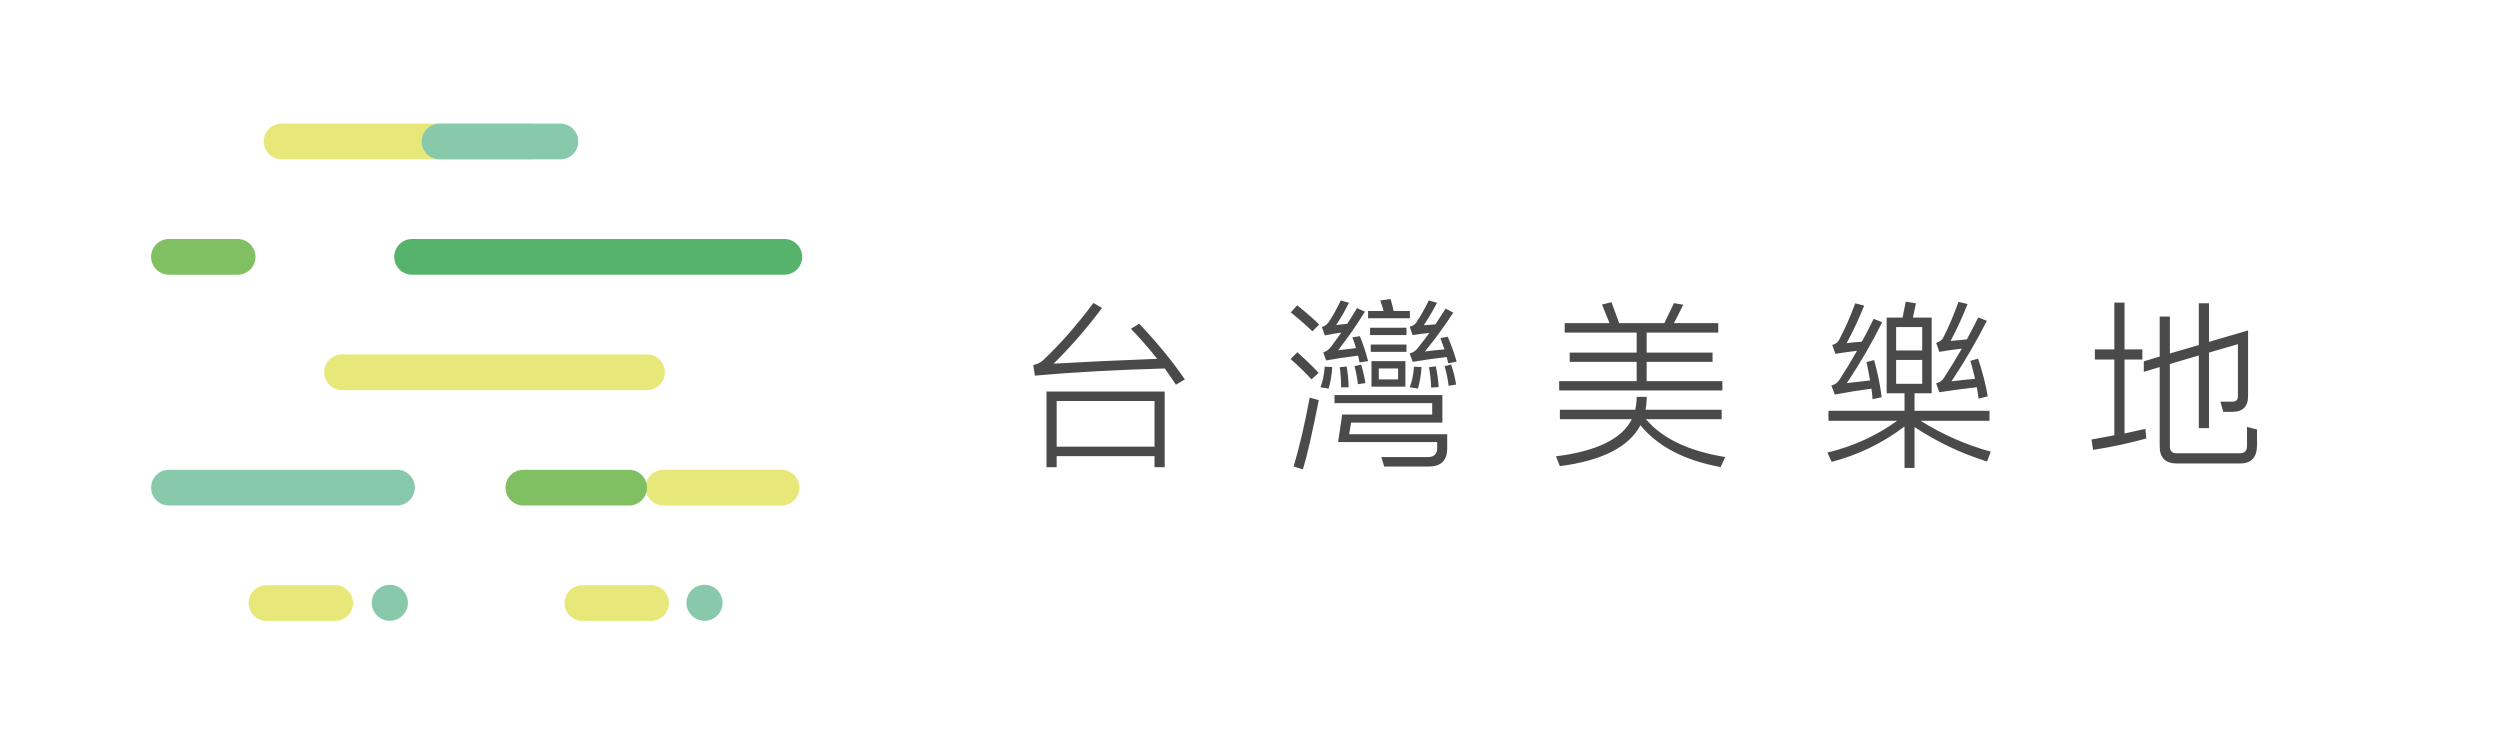
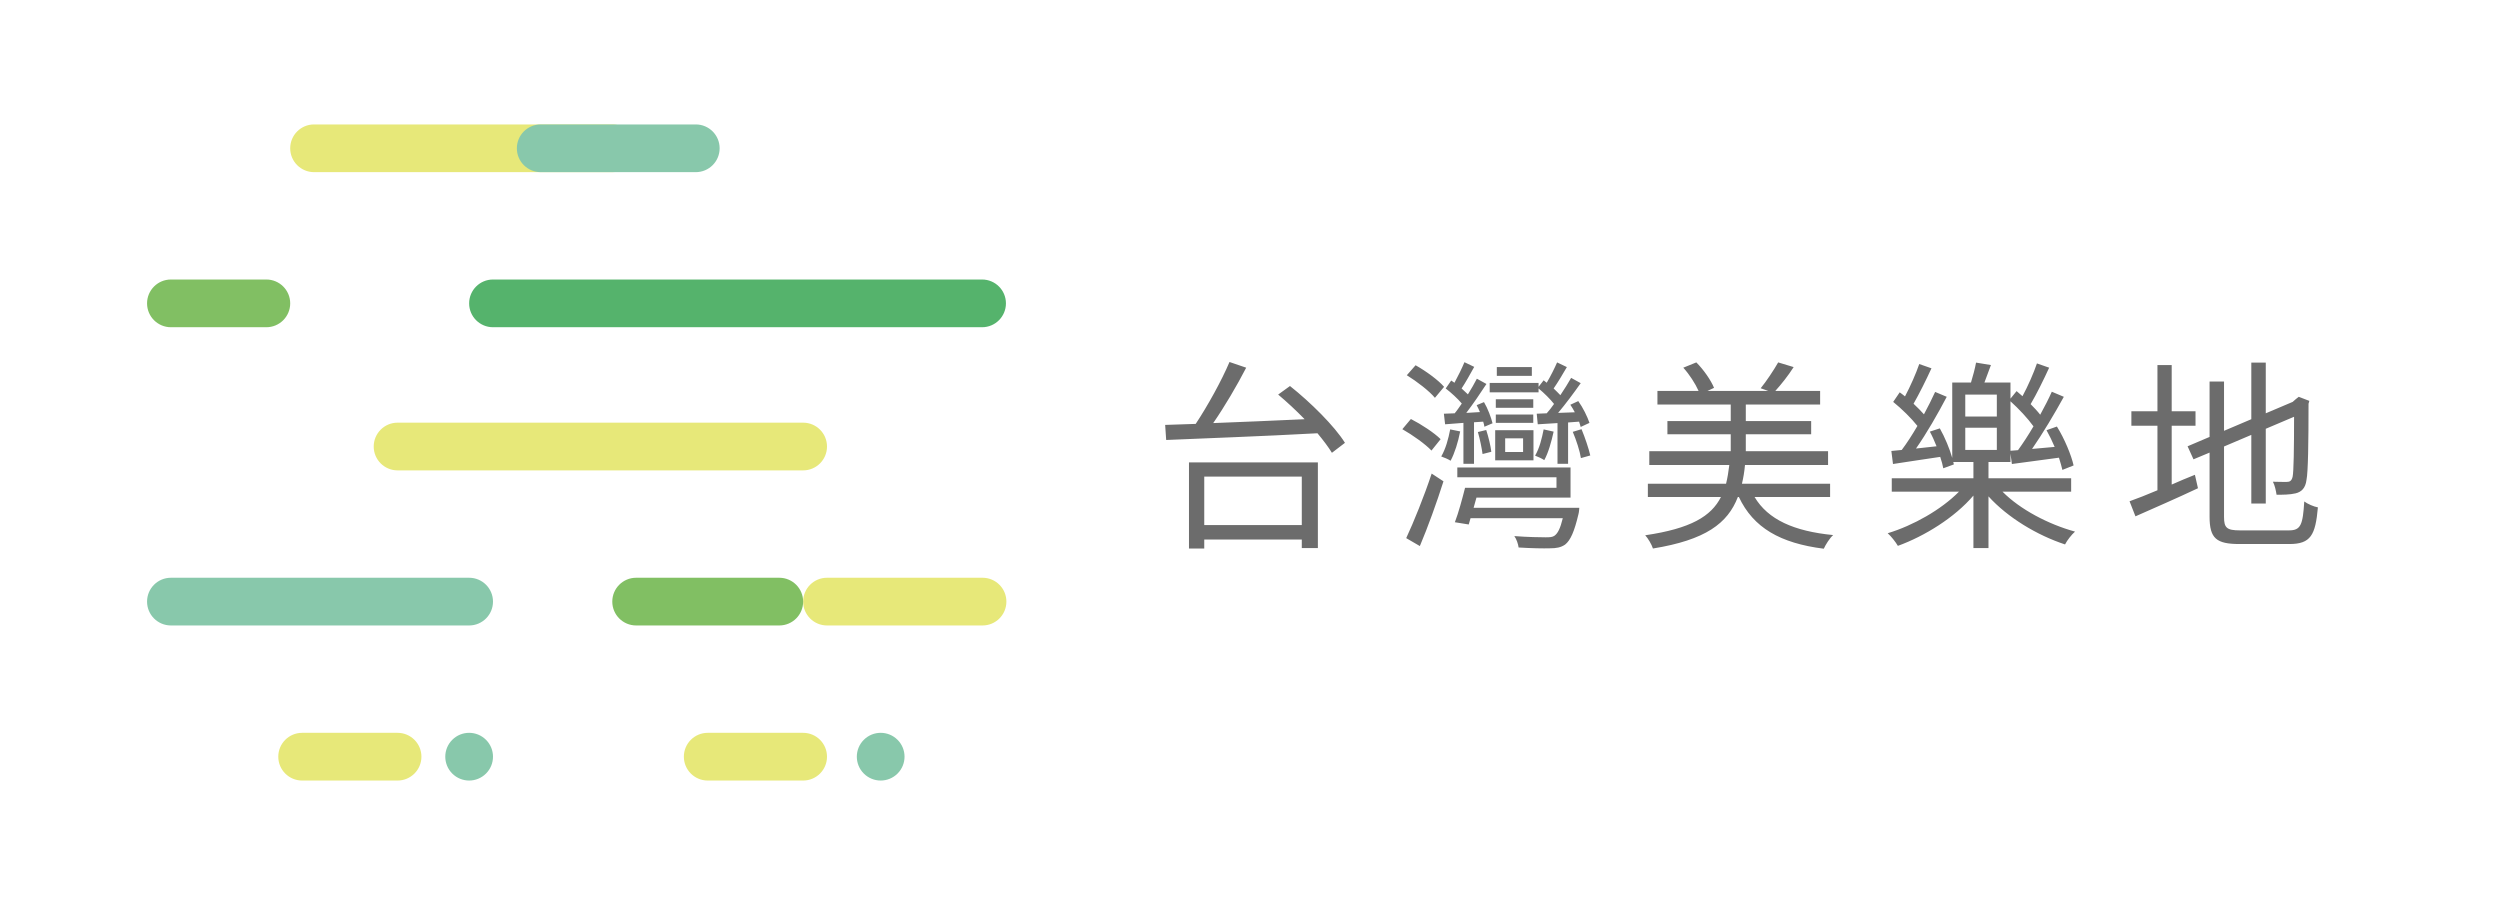
- <svg xmlns="http://www.w3.org/2000/svg" width="182px" height="55px" viewBox="0 0 182 55" version="1.1">
+ <svg xmlns="http://www.w3.org/2000/svg" width="221px" height="80px" viewBox="0 0 221 80" version="1.1">
  <defs />
-   <g id="Page-1" stroke="none" stroke-width="1" fill="none" fill-rule="evenodd">
-     <g id="logo-+-Group" transform="translate(10, 9)">
-       <g id="logo" transform="translate(65, 12)" fill="#4A4A4A">
-         <g id="slice">
-           <g id="mobile-menu">
-             <path d="M1.184,7.502 L9.79,7.502 L9.79,13.014 L9.049,13.014 L9.049,12.208 L1.925,12.208 L1.925,13.014 L1.184,13.014 L1.184,7.502 L1.184,7.502 Z M9.049,8.191 L1.925,8.191 L1.925,11.519 L9.049,11.519 L9.049,8.191 L9.049,8.191 Z M0.95,5.214 C2.181,4.053 3.398,2.666 4.603,1.054 L5.227,1.418 C4.144,2.874 2.969,4.226 1.704,5.474 C3.94,5.344 6.453,5.227 9.244,5.123 C8.672,4.395 8.035,3.667 7.333,2.939 L7.931,2.562 C9.214,3.914 10.323,5.266 11.259,6.618 L10.609,7.008 C10.349,6.609 10.076,6.215 9.79,5.825 C6.332,5.92 3.182,6.094 0.339,6.345 L0.222,5.565 C0.491,5.53 0.733,5.413 0.95,5.214 L0.95,5.214 L0.95,5.214 Z M24.74,2.861 L27.392,2.861 L27.392,3.394 L24.74,3.394 L24.74,2.861 L24.74,2.861 Z M24.792,4.083 L27.392,4.083 L27.392,4.616 L24.792,4.616 L24.792,4.083 L24.792,4.083 Z M27.314,5.292 L27.314,7.151 L24.844,7.151 L24.844,5.292 L27.314,5.292 L27.314,5.292 Z M26.781,5.825 L25.377,5.825 L25.377,6.618 L26.781,6.618 L26.781,5.825 L26.781,5.825 Z M27.639,2.172 L24.597,2.172 L24.597,1.639 L25.728,1.639 C25.659,1.396 25.576,1.141 25.481,0.872 L26.235,0.768 C26.322,1.063 26.395,1.353 26.456,1.639 L27.639,1.639 L27.639,2.172 L27.639,2.172 Z M20.541,3.121 C20.108,2.696 19.583,2.237 18.968,1.743 L19.436,1.223 C20.233,1.873 20.766,2.341 21.035,2.627 L20.541,3.121 L20.541,3.121 Z M20.476,6.618 C20.06,6.159 19.553,5.665 18.955,5.136 L19.449,4.642 C20.22,5.344 20.736,5.847 20.996,6.15 L20.476,6.618 L20.476,6.618 Z M19.176,12.962 C19.601,11.532 19.991,9.859 20.346,7.944 L21.009,8.126 C20.524,10.57 20.138,12.251 19.852,13.17 L19.176,12.962 L19.176,12.962 Z M22.153,7.762 L30.005,7.762 L30.005,9.764 L23.362,9.764 L23.219,10.609 L30.356,10.609 L30.356,11.636 C30.356,12.52 29.914,12.962 29.03,12.962 L25.767,12.962 L25.559,12.273 L28.952,12.273 C29.403,12.273 29.628,12.052 29.628,11.61 L29.628,11.181 L22.413,11.181 L22.712,9.179 L29.264,9.179 L29.264,8.347 L22.153,8.347 L22.153,7.762 L22.153,7.762 Z M30.798,1.756 C30.191,2.701 29.502,3.645 28.731,4.59 C29.164,4.529 29.641,4.477 30.161,4.434 C30.066,4.165 29.966,3.892 29.862,3.615 L30.395,3.511 C30.664,4.144 30.88,4.75 31.045,5.331 L30.434,5.448 C30.391,5.292 30.352,5.14 30.317,4.993 C29.416,5.097 28.592,5.214 27.847,5.344 L27.626,4.733 C27.86,4.672 28.055,4.542 28.211,4.343 C28.488,3.996 28.77,3.628 29.056,3.238 C28.614,3.281 28.207,3.333 27.834,3.394 L27.626,2.783 C27.851,2.731 28.016,2.623 28.12,2.458 C28.432,1.99 28.731,1.461 29.017,0.872 L29.615,1.041 C29.329,1.596 29.008,2.142 28.653,2.679 C28.913,2.653 29.195,2.631 29.498,2.614 C29.741,2.25 29.988,1.869 30.239,1.47 L30.798,1.756 L30.798,1.756 Z M27.938,5.695 L28.484,5.721 C28.458,6.276 28.371,6.8 28.224,7.294 L27.626,7.19 C27.799,6.765 27.903,6.267 27.938,5.695 L27.938,5.695 L27.938,5.695 Z M29.186,7.216 C29.169,6.696 29.117,6.202 29.03,5.734 L29.524,5.669 C29.637,6.163 29.706,6.666 29.732,7.177 L29.186,7.216 L29.186,7.216 Z M30.46,7.086 C30.399,6.583 30.3,6.107 30.161,5.656 L30.642,5.539 C30.807,6.016 30.928,6.501 31.006,6.995 L30.46,7.086 L30.46,7.086 Z M24.363,1.691 C23.791,2.627 23.141,3.563 22.413,4.499 C22.82,4.447 23.254,4.395 23.713,4.343 C23.644,4.083 23.557,3.823 23.453,3.563 L23.999,3.472 C24.25,4.096 24.45,4.703 24.597,5.292 L23.973,5.383 C23.938,5.227 23.904,5.062 23.869,4.889 C23.02,4.993 22.244,5.11 21.542,5.24 L21.334,4.655 C21.559,4.586 21.75,4.447 21.906,4.239 C22.149,3.91 22.396,3.567 22.647,3.212 C22.222,3.273 21.824,3.342 21.451,3.42 L21.23,2.809 C21.23,2.8 21.243,2.796 21.269,2.796 C21.451,2.735 21.603,2.623 21.724,2.458 C22.036,1.99 22.331,1.461 22.608,0.872 L23.206,1.041 C22.937,1.587 22.625,2.129 22.27,2.666 C22.513,2.631 22.781,2.601 23.076,2.575 C23.31,2.22 23.548,1.838 23.791,1.431 L24.363,1.691 L24.363,1.691 Z M21.438,5.695 L21.984,5.721 C21.958,6.276 21.871,6.8 21.724,7.294 L21.126,7.19 C21.299,6.765 21.403,6.267 21.438,5.695 L21.438,5.695 L21.438,5.695 Z M22.634,7.203 C22.634,6.692 22.599,6.202 22.53,5.734 L23.037,5.682 C23.124,6.176 23.171,6.679 23.18,7.19 L22.634,7.203 L22.634,7.203 Z M23.856,6.969 C23.804,6.518 23.722,6.081 23.609,5.656 L24.09,5.552 C24.229,5.994 24.333,6.44 24.402,6.891 L23.856,6.969 L23.856,6.969 Z M50.389,7.424 L38.507,7.424 L38.507,6.748 L44.149,6.748 L44.149,5.344 L39.274,5.344 L39.274,4.668 L44.149,4.668 L44.149,3.212 L38.91,3.212 L38.91,2.523 L42.173,2.523 L41.627,1.171 L42.316,1.002 L42.875,2.523 L46.164,2.523 L46.866,1.067 L47.542,1.184 L46.866,2.523 L50.09,2.523 L50.09,3.212 L44.877,3.212 L44.877,4.668 L49.674,4.668 L49.674,5.344 L44.877,5.344 L44.877,6.748 L50.389,6.748 L50.389,7.424 L50.389,7.424 Z M44.422,9.959 C43.581,11.545 41.627,12.537 38.559,12.936 L38.273,12.221 C41.246,11.848 43.087,10.947 43.798,9.517 L38.559,9.517 L38.559,8.828 L44.045,8.828 C44.106,8.577 44.14,8.312 44.149,8.035 L44.149,7.892 L44.877,7.892 L44.877,8.035 C44.868,8.321 44.842,8.585 44.799,8.828 L50.337,8.828 L50.337,9.517 L44.825,9.517 C46.012,10.921 47.936,11.84 50.597,12.273 L50.259,13.001 C47.642,12.524 45.696,11.51 44.422,9.959 L44.422,9.959 L44.422,9.959 Z M58.111,8.906 L63.649,8.906 L63.649,7.632 L62.349,7.632 L62.349,2.12 L63.506,2.12 L63.74,0.963 L64.481,1.08 L64.26,2.12 L65.625,2.12 L65.625,7.632 L64.377,7.632 L64.377,8.906 L69.837,8.906 L69.837,9.634 L64.819,9.634 C66.414,10.631 68.117,11.38 69.928,11.883 L69.655,12.598 C67.774,12.009 66.015,11.172 64.377,10.089 L64.377,13.066 L63.649,13.066 L63.649,10.05 C62.046,11.263 60.278,12.121 58.345,12.624 L58.033,11.948 C59.905,11.497 61.599,10.726 63.116,9.634 L58.111,9.634 L58.111,8.906 L58.111,8.906 Z M63.038,4.512 L64.936,4.512 L64.936,2.809 L63.038,2.809 L63.038,4.512 L63.038,4.512 Z M64.936,5.201 L63.038,5.201 L63.038,6.943 L64.936,6.943 L64.936,5.201 L64.936,5.201 Z M62.024,2.458 C61.287,3.94 60.429,5.418 59.45,6.891 C59.97,6.83 60.533,6.765 61.14,6.696 C61.071,6.289 60.984,5.842 60.88,5.357 L61.439,5.214 C61.708,6.193 61.89,7.095 61.985,7.918 L61.322,8.061 C61.305,7.818 61.279,7.563 61.244,7.294 C60.273,7.424 59.385,7.567 58.579,7.723 L58.319,7.073 C58.579,7.004 58.774,6.865 58.904,6.657 C59.337,5.998 59.766,5.292 60.191,4.538 C59.619,4.607 59.095,4.681 58.618,4.759 L58.384,4.109 C58.393,4.1 58.41,4.096 58.436,4.096 C58.644,4.035 58.791,3.923 58.878,3.758 C59.303,2.961 59.697,2.068 60.061,1.08 L60.711,1.249 C60.356,2.15 59.931,3.06 59.437,3.979 C59.775,3.936 60.143,3.901 60.542,3.875 C60.837,3.346 61.123,2.792 61.4,2.211 L62.024,2.458 L62.024,2.458 Z M69.642,2.354 C68.905,3.819 68.047,5.288 67.068,6.761 C67.597,6.692 68.169,6.631 68.784,6.579 C68.689,6.163 68.576,5.725 68.446,5.266 L69.005,5.11 C69.334,6.098 69.568,7.012 69.707,7.853 L69.044,8.022 C69.009,7.762 68.966,7.485 68.914,7.19 C67.917,7.303 67.007,7.424 66.184,7.554 L65.95,6.904 C65.959,6.895 65.976,6.891 66.002,6.891 C66.227,6.83 66.401,6.7 66.522,6.501 C66.955,5.834 67.389,5.127 67.822,4.382 C67.233,4.443 66.687,4.521 66.184,4.616 L65.95,3.953 C65.959,3.944 65.976,3.94 66.002,3.94 C66.21,3.879 66.362,3.767 66.457,3.602 C66.856,2.831 67.228,1.955 67.575,0.976 L68.238,1.132 C67.891,2.025 67.48,2.922 67.003,3.823 C67.367,3.78 67.761,3.741 68.186,3.706 C68.463,3.195 68.741,2.662 69.018,2.107 L69.642,2.354 L69.642,2.354 Z M78.924,10.687 L78.924,5.175 L77.507,5.175 L77.507,4.434 L78.924,4.434 L78.924,1.028 L79.665,1.028 L79.665,4.434 L80.965,4.434 L80.965,5.175 L79.665,5.175 L79.665,10.557 C80.185,10.444 80.692,10.332 81.186,10.219 L81.251,10.921 C80.081,11.25 78.79,11.528 77.377,11.753 L77.26,10.999 C77.823,10.895 78.378,10.791 78.924,10.687 L78.924,10.687 L78.924,10.687 Z M88.583,11.467 L88.583,10.076 L89.311,10.271 L89.311,11.402 C89.311,12.295 88.899,12.741 88.076,12.741 L83.474,12.741 C82.642,12.741 82.226,12.325 82.226,11.493 L82.226,5.721 L81.069,6.072 L81.069,5.305 L82.226,4.954 L82.226,2.042 L82.967,2.042 L82.967,4.733 L85.073,4.122 L85.073,1.08 L85.814,1.08 L85.814,3.888 L88.661,3.056 L88.661,7.827 C88.661,8.598 88.275,8.984 87.504,8.984 L86.854,8.984 L86.646,8.243 L87.517,8.243 C87.786,8.243 87.92,8.109 87.92,7.84 L87.92,4.057 L85.814,4.668 L85.814,10.167 L85.073,10.167 L85.073,4.876 L82.967,5.5 L82.967,11.506 C82.967,11.835 83.132,12 83.461,12 L88.05,12 C88.405,12 88.583,11.822 88.583,11.467 L88.583,11.467 L88.583,11.467 Z" id="台灣美樂地" />
-           </g>
-         </g>
-       </g>
-       <g id="Group">
-         <g id="Line-+-Line-Copy" transform="translate(9, 0)">
-           <path d="M1.5,2.6 L19.5,2.6 C20.218,2.6 20.8,2.018 20.8,1.3 C20.8,0.582 20.218,0 19.5,0 L1.5,0 C0.782,0 0.2,0.582 0.2,1.3 C0.2,2.018 0.782,2.6 1.5,2.6 L1.5,2.6 Z" id="Shape" fill="#E7E879" />
-           <path d="M13,2.6 L21.8,2.6 C22.518,2.6 23.1,2.018 23.1,1.3 C23.1,0.582 22.518,0 21.8,0 L13,0 C12.282,0 11.7,0.582 11.7,1.3 C11.7,2.018 12.282,2.6 13,2.6 L13,2.6 Z" id="Shape" fill="#88C8AB" />
-         </g>
-         <g id="Line-+-Line-Copy-2" transform="translate(0, 8)">
-           <path d="M2.3,3 L7.3,3 C8.018,3 8.6,2.418 8.6,1.7 C8.6,0.982 8.018,0.4 7.3,0.4 L2.3,0.4 C1.582,0.4 1,0.982 1,1.7 C1,2.418 1.582,3 2.3,3 L2.3,3 Z" id="Shape" fill="#81BF63" />
-           <path d="M20,3 L47.1,3 C47.818,3 48.4,2.418 48.4,1.7 C48.4,0.982 47.818,0.4 47.1,0.4 L20,0.4 C19.282,0.4 18.7,0.982 18.7,1.7 C18.7,2.418 19.282,3 20,3 L20,3 Z" id="Shape" fill="#55B36C" />
-         </g>
-         <path d="M14.9,19.4 L37.1,19.4 C37.818,19.4 38.4,18.818 38.4,18.1 C38.4,17.382 37.818,16.8 37.1,16.8 L14.9,16.8 C14.182,16.8 13.6,17.382 13.6,18.1 C13.6,18.818 14.182,19.4 14.9,19.4 L14.9,19.4 Z" id="Shape" fill="#E7E879" />
-         <g id="Line-Copy-3-+-Line-Copy-5-+-Line-Copy-4" transform="translate(0, 25)">
-           <path d="M2.3,2.8 L18.9,2.8 C19.618,2.8 20.2,2.218 20.2,1.5 C20.2,0.782 19.618,0.2 18.9,0.2 L2.3,0.2 C1.582,0.2 1,0.782 1,1.5 C1,2.218 1.582,2.8 2.3,2.8 L2.3,2.8 Z" id="Shape" fill="#88C8AB" />
-           <path d="M38.3,2.8 L46.9,2.8 C47.618,2.8 48.2,2.218 48.2,1.5 C48.2,0.782 47.618,0.2 46.9,0.2 L38.3,0.2 C37.582,0.2 37,0.782 37,1.5 C37,2.218 37.582,2.8 38.3,2.8 L38.3,2.8 Z" id="Shape" fill="#E7E879" />
-           <path d="M28.1,2.8 L35.8,2.8 C36.518,2.8 37.1,2.218 37.1,1.5 C37.1,0.782 36.518,0.2 35.8,0.2 L28.1,0.2 C27.382,0.2 26.8,0.782 26.8,1.5 C26.8,2.218 27.382,2.8 28.1,2.8 L28.1,2.8 Z" id="Shape" fill="#81BF63" />
-         </g>
-         <g transform="translate(8, 33)">
-           <path d="M1.4,3.2 L6.4,3.2 C7.118,3.2 7.7,2.618 7.7,1.9 C7.7,1.182 7.118,0.6 6.4,0.6 L1.4,0.6 C0.682,0.6 0.1,1.182 0.1,1.9 C0.1,2.618 0.682,3.2 1.4,3.2 L1.4,3.2 Z" id="Shape" fill="#E7E879" />
-           <path d="M24.4,3.2 L29.4,3.2 C30.118,3.2 30.7,2.618 30.7,1.9 C30.7,1.182 30.118,0.6 29.4,0.6 L24.4,0.6 C23.682,0.6 23.1,1.182 23.1,1.9 C23.1,2.618 23.682,3.2 24.4,3.2 L24.4,3.2 Z" id="Shape" fill="#E7E879" />
-           <ellipse id="Oval-2" fill="#88C8AB" cx="10.38" cy="1.884" rx="1.317" ry="1.311" />
-           <ellipse id="Oval-2-Copy" fill="#88C8AB" cx="33.29" cy="1.884" rx="1.317" ry="1.311" />
-         </g>
-       </g>
+   <g id="slice" stroke="none" stroke-width="1" fill="none" fill-rule="evenodd">
+     <g id="facebook-app" transform="translate(13, 11)">
+       <path d="M30.581,17.927 L73.816,17.927 C74.98,17.927 75.925,16.983 75.925,15.818 C75.925,14.653 74.98,13.709 73.816,13.709 L30.581,13.709 C29.416,13.709 28.472,14.653 28.472,15.818 C28.472,16.983 29.416,17.927 30.581,17.927 L30.581,17.927 Z" id="Shape" fill="#55B36C" />
+       <path d="M14.763,4.218 L41.126,4.218 C42.291,4.218 43.235,3.274 43.235,2.109 C43.235,0.944 42.291,0 41.126,0 L14.763,0 C13.598,0 12.654,0.944 12.654,2.109 C12.654,3.274 13.598,4.218 14.763,4.218 L14.763,4.218 Z" id="Shape" fill="#E7E879" />
+       <path d="M22.145,30.582 L57.998,30.582 C59.163,30.582 60.107,29.638 60.107,28.473 C60.107,27.308 59.163,26.364 57.998,26.364 L22.145,26.364 C20.98,26.364 20.036,27.308 20.036,28.473 C20.036,29.638 20.98,30.582 22.145,30.582 L22.145,30.582 Z" id="Shape" fill="#E7E879" />
+       <path d="M60.107,44.291 L73.856,44.291 C75.021,44.291 75.965,43.347 75.965,42.182 C75.965,41.017 75.021,40.073 73.856,40.073 L60.107,40.073 C58.942,40.073 57.998,41.017 57.998,42.182 C57.998,43.347 58.942,44.291 60.107,44.291 L60.107,44.291 Z" id="Shape" fill="#E7E879" />
+       <path d="M43.235,44.291 L55.889,44.291 C57.054,44.291 57.998,43.347 57.998,42.182 C57.998,41.017 57.054,40.073 55.889,40.073 L43.235,40.073 C42.07,40.073 41.126,41.017 41.126,42.182 C41.126,43.347 42.07,44.291 43.235,44.291 L43.235,44.291 Z" id="Shape" fill="#81BF63" />
+       <path d="M2.109,44.291 L28.472,44.291 C29.637,44.291 30.581,43.347 30.581,42.182 C30.581,41.017 29.637,40.073 28.472,40.073 L2.109,40.073 C0.944,40.073 0,41.017 0,42.182 C0,43.347 0.944,44.291 2.109,44.291 L2.109,44.291 Z" id="Shape" fill="#88C8AB" />
+       <path d="M13.709,58 L22.145,58 C23.309,58 24.254,57.056 24.254,55.891 C24.254,54.726 23.309,53.782 22.145,53.782 L13.709,53.782 C12.544,53.782 11.6,54.726 11.6,55.891 C11.6,57.056 12.544,58 13.709,58 L13.709,58 Z" id="Shape" fill="#E7E879" />
+       <path d="M49.562,58 L57.998,58 C59.163,58 60.107,57.056 60.107,55.891 C60.107,54.726 59.163,53.782 57.998,53.782 L49.562,53.782 C48.397,53.782 47.453,54.726 47.453,55.891 C47.453,57.056 48.397,58 49.562,58 L49.562,58 Z" id="Shape" fill="#E7E879" />
+       <path d="M26.98,57.382 C27.804,58.206 29.139,58.206 29.963,57.382 C30.787,56.559 30.787,55.223 29.963,54.4 C29.139,53.576 27.804,53.576 26.98,54.4 C26.157,55.223 26.157,56.559 26.98,57.382 L26.98,57.382 Z" id="Shape" fill="#88C8AB" />
+       <path d="M63.361,57.382 C64.185,58.206 65.52,58.206 66.344,57.382 C67.167,56.559 67.167,55.223 66.344,54.4 C65.52,53.576 64.185,53.576 63.361,54.4 C62.537,55.223 62.537,56.559 63.361,57.382 L63.361,57.382 Z" id="Shape" fill="#88C8AB" />
+       <path d="M2.109,17.927 L10.545,17.927 C11.71,17.927 12.654,16.983 12.654,15.818 C12.654,14.653 11.71,13.709 10.545,13.709 L2.109,13.709 C0.944,13.709 0,14.653 0,15.818 C0,16.983 0.944,17.927 2.109,17.927 L2.109,17.927 Z" id="Shape" fill="#81BF63" />
+       <path d="M34.799,4.218 L48.507,4.218 C49.672,4.218 50.616,3.274 50.616,2.109 C50.616,0.944 49.672,0 48.507,0 L34.799,0 C33.634,0 32.69,0.944 32.69,2.109 C32.69,3.274 33.634,4.218 34.799,4.218 L34.799,4.218 Z" id="Shape" fill="#88C8AB" />
    </g>
+     <path d="M115.078,42.134 L115.078,46.418 L106.456,46.418 L106.456,42.134 L115.078,42.134 Z M105.106,48.488 L106.456,48.488 L106.456,47.696 L115.078,47.696 L115.078,48.452 L116.5,48.452 L116.5,40.874 L105.106,40.874 L105.106,48.488 Z M112.99,34.88 C113.764,35.528 114.574,36.284 115.33,37.058 C112.54,37.184 109.714,37.31 107.248,37.4 C108.256,35.942 109.336,34.106 110.164,32.504 L108.688,32 C107.986,33.656 106.762,35.87 105.7,37.472 C104.71,37.508 103.792,37.544 103,37.562 L103.09,38.894 C106.384,38.75 111.568,38.57 116.464,38.3 C116.986,38.93 117.436,39.524 117.742,40.028 L118.894,39.146 C117.976,37.67 115.852,35.564 114.034,34.124 L112.99,34.88 Z M135.415,32.45 L132.319,32.45 L132.319,33.224 L135.415,33.224 L135.415,32.45 Z M136.009,34.34 C136.513,34.754 137.053,35.294 137.377,35.708 C137.161,36.014 136.945,36.302 136.729,36.536 L135.847,36.572 L135.937,37.508 L137.683,37.4 L137.683,41 L138.619,41 L138.619,37.346 L139.591,37.274 C139.645,37.436 139.699,37.598 139.735,37.742 L140.509,37.382 C140.329,36.842 139.933,36.032 139.519,35.456 L138.817,35.78 C138.961,35.978 139.087,36.212 139.213,36.446 L137.737,36.5 C138.403,35.708 139.141,34.718 139.735,33.872 L138.889,33.404 C138.637,33.854 138.295,34.394 137.935,34.934 C137.773,34.754 137.557,34.556 137.341,34.34 C137.719,33.8 138.133,33.098 138.511,32.45 L137.647,32.036 C137.431,32.54 137.071,33.26 136.729,33.836 L136.459,33.62 L136.009,34.196 L136.009,33.854 L131.689,33.854 L131.689,34.682 L136.009,34.682 L136.009,34.34 Z M136.459,37.958 C136.297,38.768 136.099,39.596 135.703,40.28 C135.955,40.37 136.333,40.55 136.513,40.676 C136.873,40.028 137.143,39.056 137.341,38.156 L136.459,37.958 Z M132.229,37.382 L135.541,37.382 L135.541,36.644 L132.229,36.644 L132.229,37.382 Z M135.541,35.294 L132.229,35.294 L132.229,36.05 L135.541,36.05 L135.541,35.294 Z M133.057,38.75 L134.641,38.75 L134.641,39.956 L133.057,39.956 L133.057,38.75 Z M132.175,40.694 L135.559,40.694 L135.559,38.03 L132.175,38.03 L132.175,40.694 Z M127.639,36.572 L127.747,37.508 C128.251,37.472 128.791,37.418 129.367,37.382 L129.367,41 L130.303,41 L130.303,37.328 L131.113,37.274 C131.167,37.436 131.203,37.58 131.221,37.724 L131.941,37.418 C131.815,36.914 131.527,36.122 131.185,35.546 L130.537,35.816 C130.645,36.014 130.735,36.212 130.825,36.428 L129.619,36.5 C130.213,35.726 130.861,34.772 131.401,33.944 L130.555,33.476 C130.339,33.89 130.069,34.376 129.763,34.862 C129.601,34.7 129.403,34.52 129.205,34.34 C129.565,33.8 129.961,33.08 130.321,32.432 L129.457,32.018 C129.241,32.54 128.899,33.242 128.575,33.836 L128.287,33.638 L127.801,34.34 C128.287,34.718 128.863,35.24 129.223,35.672 C129.007,35.978 128.809,36.284 128.593,36.536 L127.639,36.572 Z M131.833,39.938 C131.779,39.434 131.581,38.624 131.383,38.012 L130.645,38.192 C130.825,38.804 130.987,39.614 131.059,40.136 L131.833,39.938 Z M127.657,34.196 C127.153,33.602 126.037,32.792 125.137,32.288 L124.363,33.17 C125.263,33.728 126.361,34.574 126.847,35.168 L127.657,34.196 Z M127.351,38.822 C126.793,38.264 125.641,37.508 124.723,37.04 L123.967,37.94 C124.885,38.462 126.019,39.272 126.541,39.83 L127.351,38.822 Z M125.515,48.272 C126.217,46.616 127.009,44.42 127.603,42.548 L126.559,41.864 C125.893,43.88 124.957,46.184 124.309,47.57 L125.515,48.272 Z M128.197,37.958 C128.035,38.804 127.801,39.668 127.405,40.352 C127.621,40.424 128.053,40.604 128.233,40.73 C128.593,40.064 128.899,39.074 129.079,38.138 L128.197,37.958 Z M130.267,44.888 L130.519,43.988 L138.835,43.988 L138.835,41.324 L128.827,41.324 L128.827,42.188 L137.593,42.188 L137.593,43.124 L129.511,43.124 C129.259,44.114 128.935,45.32 128.611,46.166 L129.835,46.364 L129.997,45.806 L138.151,45.806 C137.935,46.706 137.701,47.174 137.395,47.372 C137.215,47.48 137.035,47.498 136.639,47.498 C136.207,47.498 135.019,47.48 133.867,47.39 C134.065,47.66 134.209,48.11 134.245,48.398 C135.379,48.47 136.459,48.488 136.999,48.47 C137.593,48.47 137.971,48.398 138.349,48.146 C138.835,47.768 139.177,46.976 139.537,45.446 C139.591,45.266 139.609,44.888 139.609,44.888 L130.267,44.888 Z M139.033,38.174 C139.339,38.894 139.663,39.884 139.753,40.496 L140.581,40.262 C140.437,39.632 140.113,38.678 139.807,37.94 L139.033,38.174 Z M161.781,43.934 L161.781,42.764 L153.987,42.764 C154.113,42.242 154.203,41.702 154.257,41.108 L161.601,41.108 L161.601,39.884 L154.329,39.884 L154.329,38.39 L160.107,38.39 L160.107,37.22 L154.329,37.22 L154.329,35.762 L160.899,35.762 L160.899,34.556 L156.939,34.556 C157.443,33.998 158.055,33.242 158.559,32.45 L157.191,32.036 C156.813,32.702 156.147,33.71 155.643,34.322 L156.309,34.556 L150.945,34.556 L151.521,34.286 C151.251,33.62 150.603,32.684 149.955,32.036 L148.803,32.504 C149.343,33.098 149.865,33.908 150.153,34.556 L146.517,34.556 L146.517,35.762 L152.997,35.762 L152.997,37.22 L147.399,37.22 L147.399,38.39 L152.997,38.39 L152.997,39.884 L145.797,39.884 L145.797,41.108 L152.871,41.108 C152.799,41.702 152.709,42.26 152.583,42.764 L145.671,42.764 L145.671,43.934 L152.133,43.934 C151.269,45.644 149.469,46.724 145.437,47.318 C145.689,47.588 146.013,48.146 146.121,48.488 C150.765,47.732 152.727,46.274 153.627,43.934 L153.717,43.934 C154.995,46.652 157.371,48.02 161.223,48.506 C161.385,48.146 161.745,47.57 162.051,47.3 C158.577,46.958 156.291,45.932 155.103,43.934 L161.781,43.934 Z M173.73,37.814 L176.52,37.814 L176.52,39.776 L173.73,39.776 L173.73,37.814 Z M173.73,34.88 L176.52,34.88 L176.52,36.824 L173.73,36.824 L173.73,34.88 Z M177.726,39.848 L177.726,35.474 C178.464,36.14 179.256,36.986 179.76,37.688 C179.31,38.462 178.824,39.2 178.392,39.794 L177.726,39.848 Z M183.09,43.466 L183.09,42.278 L175.782,42.278 L175.782,40.838 L177.726,40.838 L177.726,40.1 L177.852,41.018 C179.04,40.856 180.498,40.658 182.01,40.46 C182.136,40.856 182.244,41.234 182.316,41.54 L183.306,41.144 C183.108,40.244 182.496,38.768 181.83,37.706 L180.912,38.03 C181.164,38.48 181.416,39.002 181.632,39.506 L179.634,39.686 C180.57,38.336 181.632,36.554 182.442,35.078 L181.38,34.628 C181.11,35.24 180.75,35.942 180.354,36.662 C180.12,36.356 179.814,36.032 179.508,35.726 C180.03,34.844 180.642,33.602 181.146,32.504 L180.066,32.126 C179.778,32.972 179.274,34.124 178.788,35.024 C178.608,34.862 178.428,34.718 178.266,34.574 L177.726,35.24 L177.726,33.818 L175.422,33.818 C175.602,33.35 175.8,32.792 175.998,32.27 L174.684,32.054 C174.594,32.54 174.414,33.242 174.234,33.818 L172.578,33.818 L172.578,40.478 C172.344,39.668 171.93,38.66 171.48,37.868 L170.598,38.156 C170.814,38.552 171.012,39.002 171.192,39.452 L169.374,39.65 C170.31,38.318 171.318,36.554 172.092,35.078 L171.066,34.646 C170.796,35.24 170.454,35.924 170.076,36.626 C169.824,36.338 169.5,36.014 169.158,35.69 C169.662,34.808 170.256,33.62 170.742,32.558 L169.662,32.18 C169.374,33.026 168.87,34.16 168.402,35.042 C168.24,34.916 168.096,34.79 167.934,34.682 L167.358,35.528 C168.114,36.14 168.96,36.968 169.5,37.652 C169.05,38.426 168.564,39.182 168.114,39.776 L167.196,39.866 L167.34,41.018 C168.564,40.82 170.004,40.622 171.516,40.388 C171.642,40.766 171.732,41.108 171.786,41.396 L172.722,41.054 L172.668,40.838 L174.45,40.838 L174.45,42.278 L167.232,42.278 L167.232,43.466 L173.172,43.466 C171.606,45.05 169.14,46.454 166.872,47.138 C167.178,47.408 167.574,47.912 167.772,48.254 C170.148,47.39 172.794,45.752 174.45,43.808 L174.45,48.452 L175.782,48.452 L175.782,43.88 C177.474,45.752 180.084,47.318 182.55,48.128 C182.73,47.768 183.126,47.264 183.432,46.994 C181.074,46.346 178.572,45.032 177.024,43.466 L183.09,43.466 Z M191.978,37.634 L194.084,37.634 L194.084,36.356 L191.978,36.356 L191.978,32.27 L190.718,32.27 L190.718,36.356 L188.414,36.356 L188.414,37.634 L190.718,37.634 L190.718,43.34 C189.782,43.736 188.918,44.078 188.252,44.312 L188.774,45.644 C190.358,44.942 192.392,44.06 194.3,43.16 L194.03,41.972 C193.328,42.242 192.644,42.548 191.978,42.836 L191.978,37.634 Z M198.008,46.886 C196.838,46.886 196.604,46.652 196.604,45.698 L196.604,39.47 L199.016,38.444 L199.016,44.51 L200.294,44.51 L200.294,37.904 L202.796,36.842 C202.796,39.704 202.76,41.702 202.67,42.134 C202.58,42.53 202.4,42.602 202.13,42.602 C201.932,42.602 201.356,42.602 200.924,42.584 C201.086,42.872 201.194,43.376 201.248,43.736 C201.752,43.736 202.436,43.736 202.94,43.61 C203.444,43.484 203.804,43.16 203.894,42.422 C204.038,41.738 204.074,39.056 204.074,35.69 L204.146,35.438 L203.21,35.078 L202.958,35.276 L202.67,35.528 L200.294,36.536 L200.294,32.054 L199.016,32.054 L199.016,37.058 L196.604,38.084 L196.604,33.728 L195.326,33.728 L195.326,38.624 L193.382,39.452 L193.904,40.604 L195.326,40.01 L195.326,45.68 C195.326,47.606 195.938,48.092 197.972,48.092 L202.382,48.092 C204.272,48.092 204.686,47.3 204.902,44.852 C204.524,44.78 204.02,44.564 203.696,44.33 C203.57,46.4 203.39,46.886 202.346,46.886 L198.008,46.886 Z" id="台灣美樂地" fill="#6C6C6C" />
  </g>
</svg>
